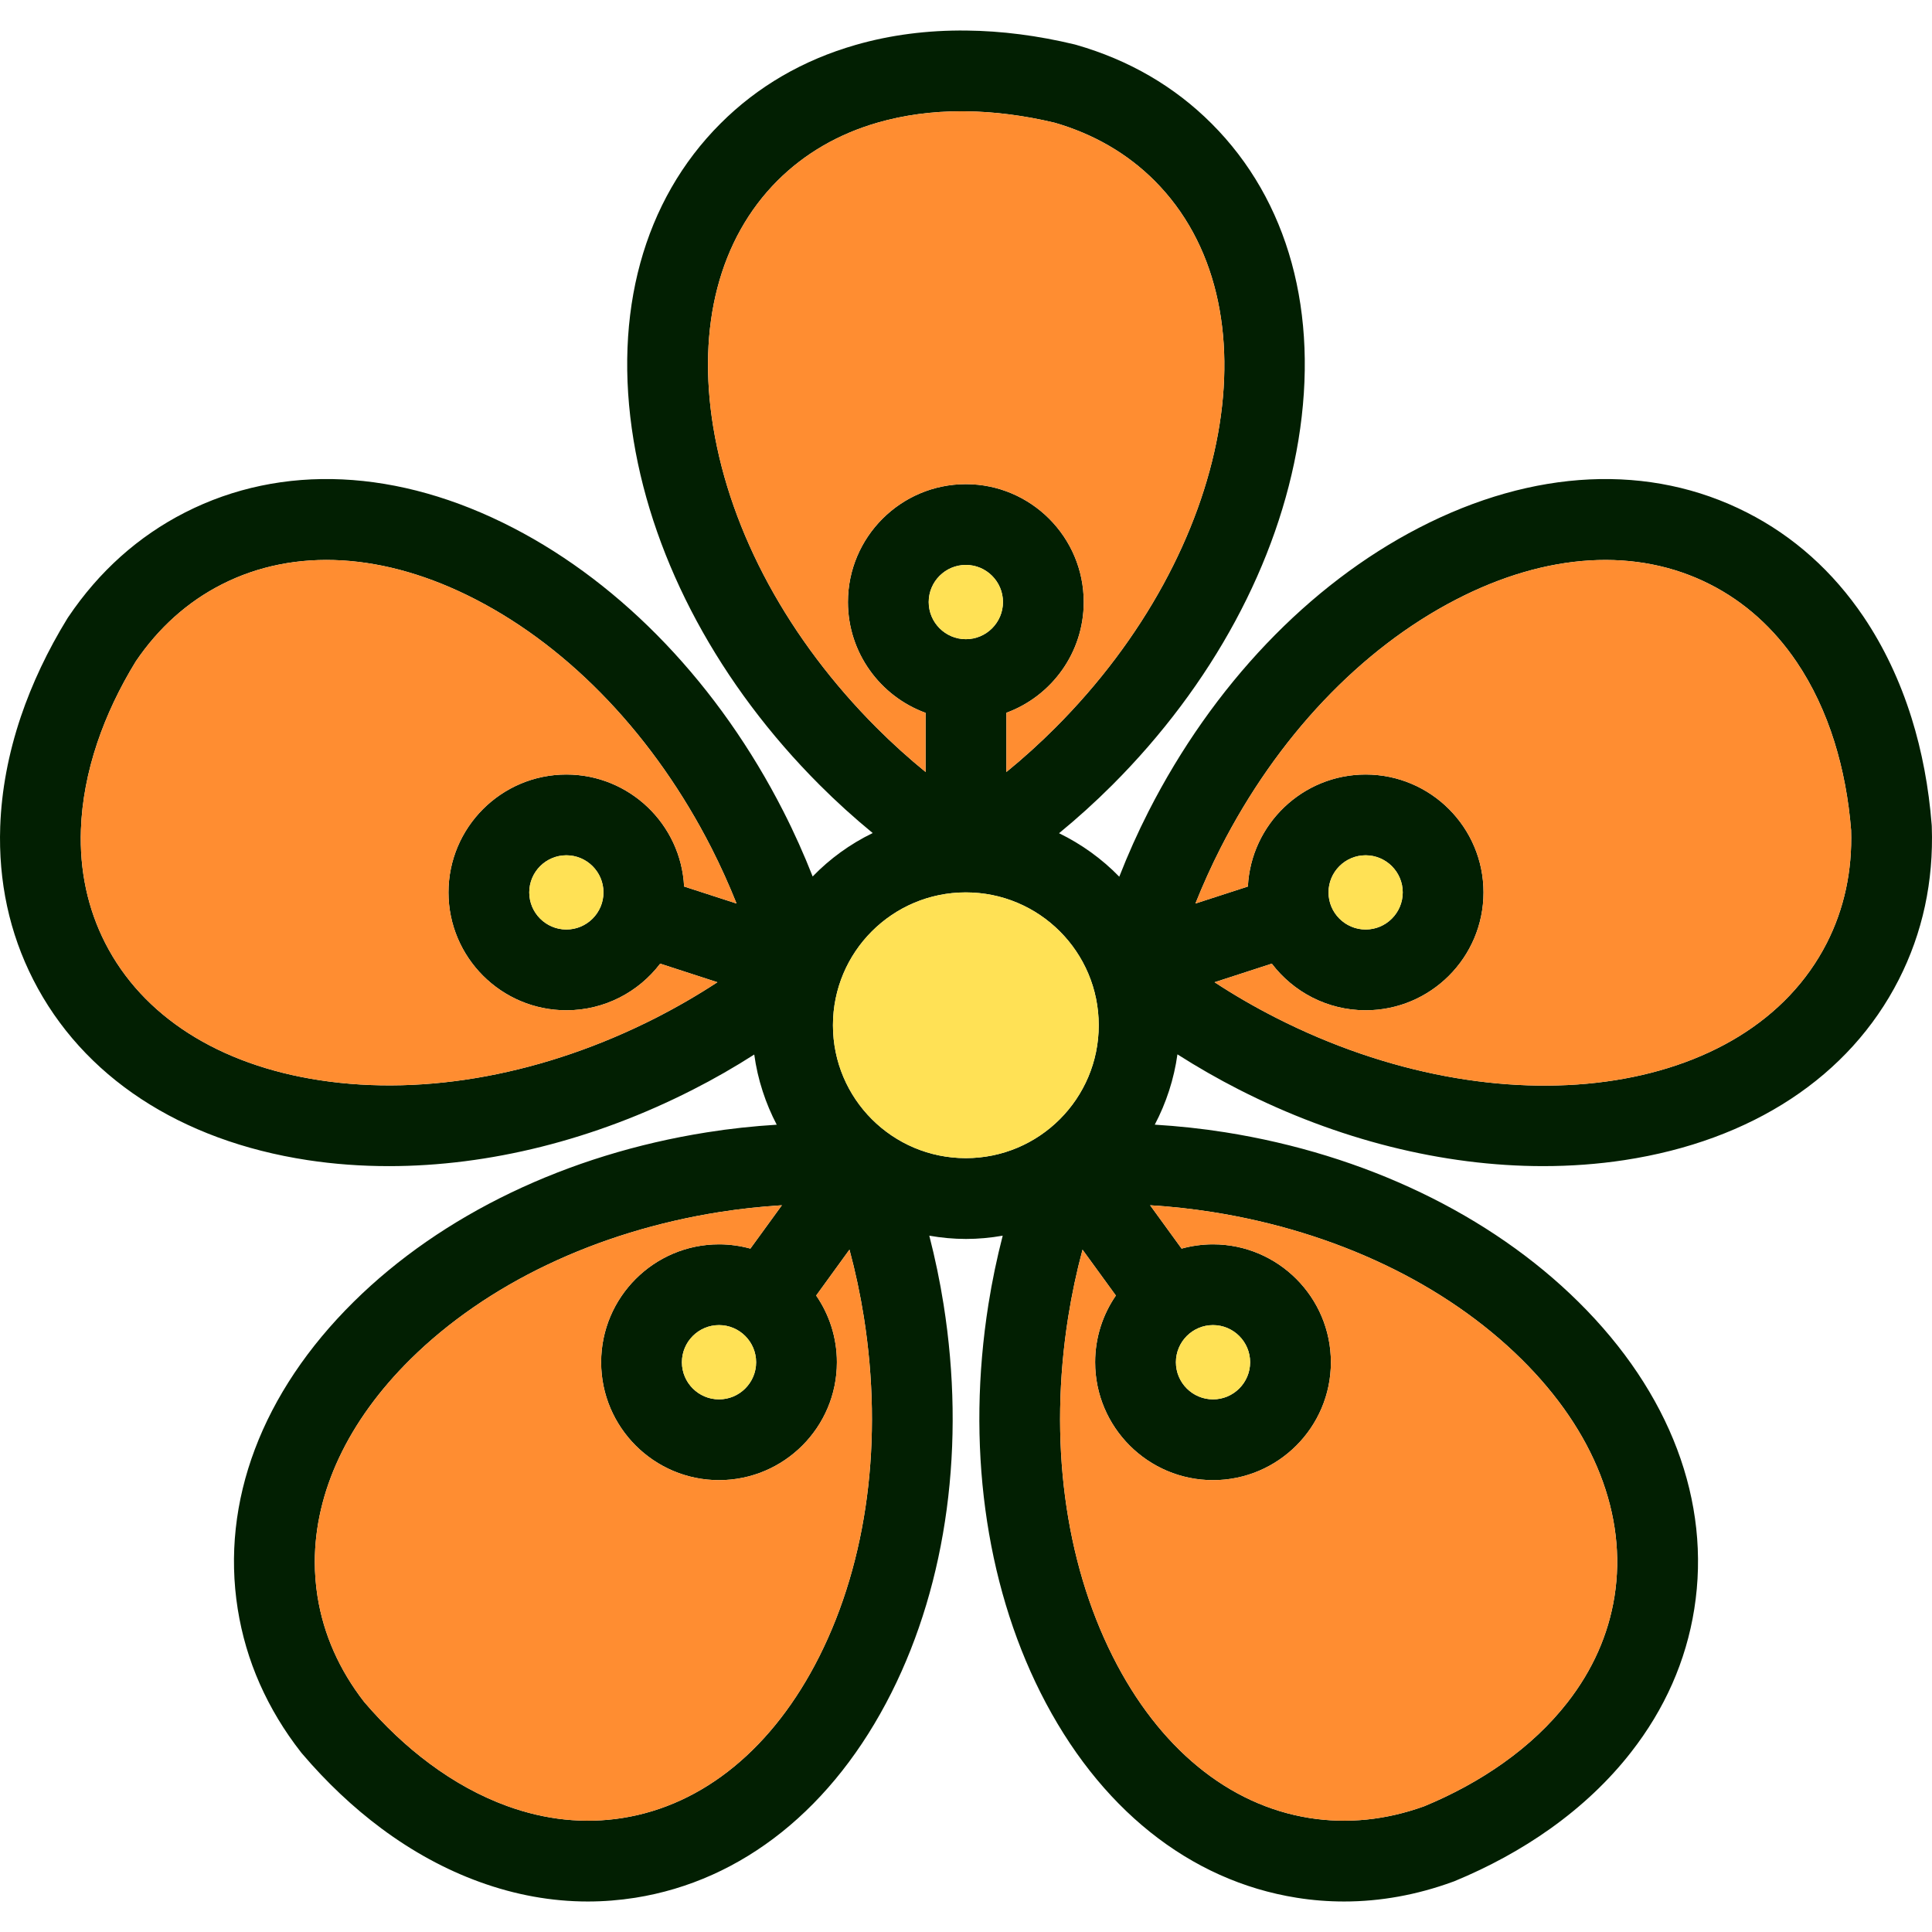
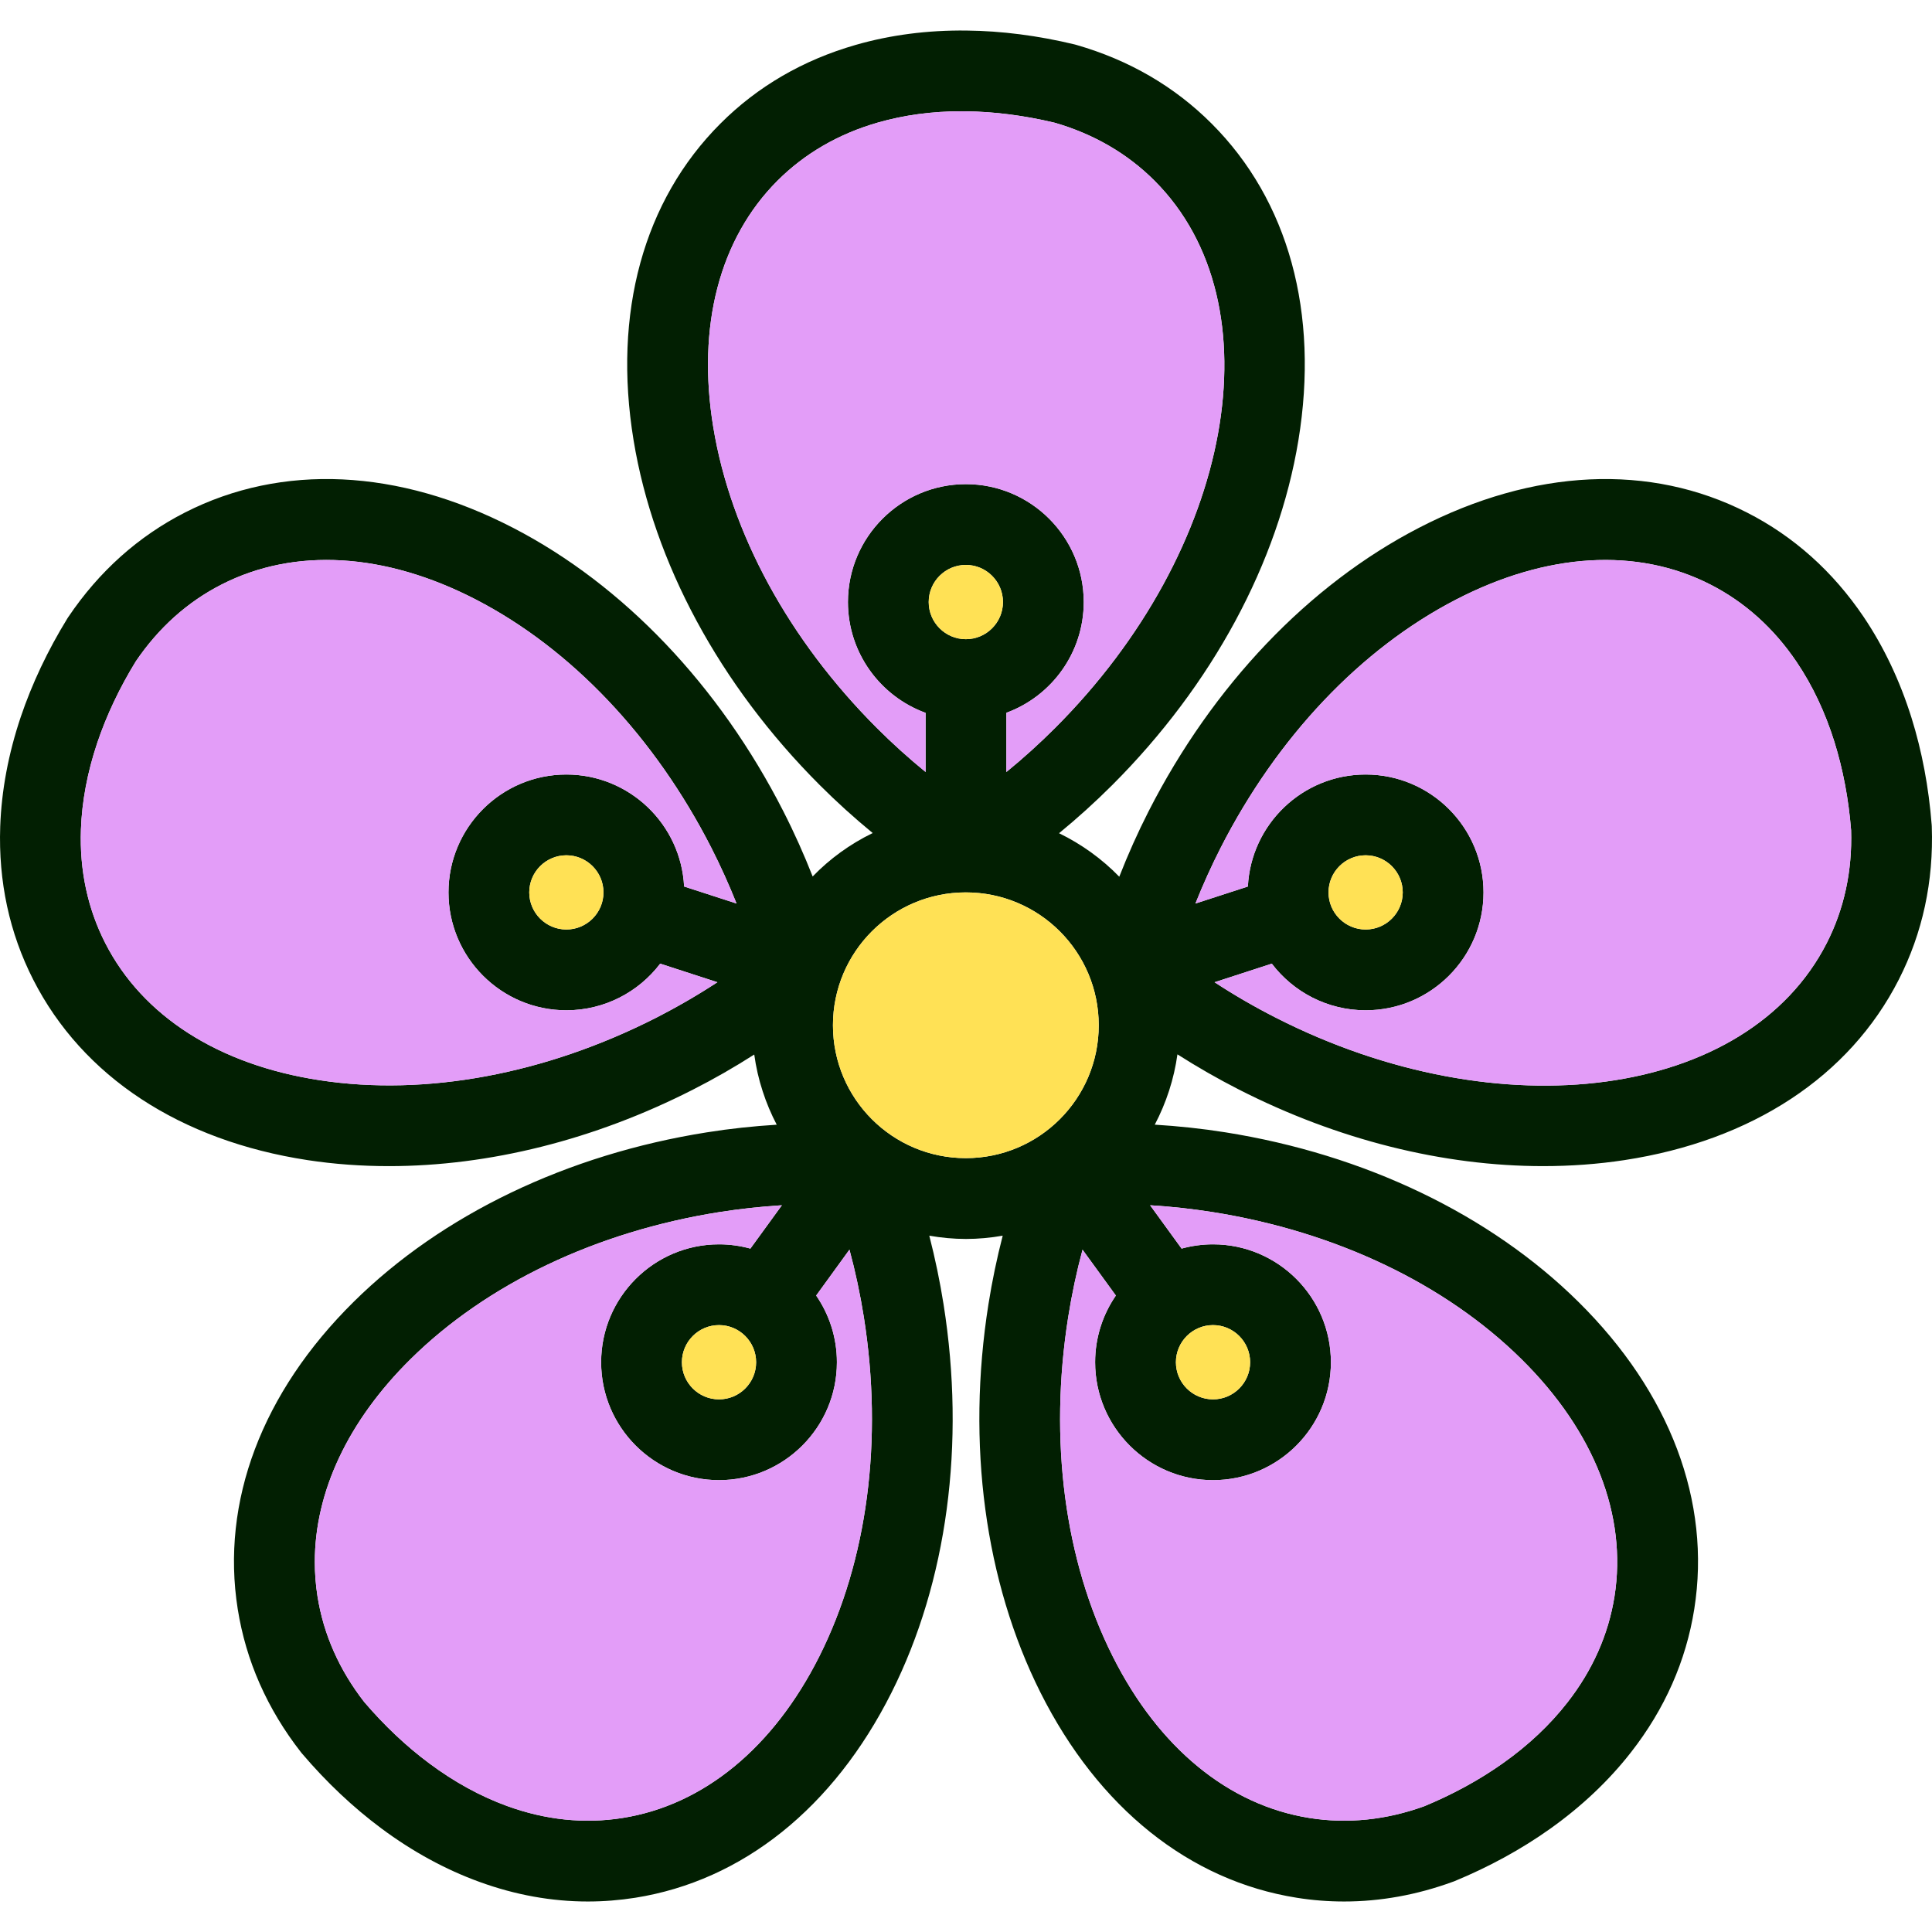
<svg xmlns="http://www.w3.org/2000/svg" height="800px" width="800px" version="1.1" id="Layer_1" viewBox="0 0 511.407 511.407" xml:space="preserve">
  <path style="fill:#021F02;" d="M511.35,218.785c0.511,14.527-2.435,28.162-8.742,40.539c-13.066,25.644-38.864,42.606-72.621,47.761  c-7.02,1.069-14.218,1.592-21.523,1.592c-26.476,0-54.377-6.949-80.485-20.252c-5.618-2.863-11.058-5.986-16.308-9.336  c-0.903,6.533-2.958,12.828-5.998,18.613c6.2,0.38,12.424,1.033,18.636,2.019c36.928,5.856,70.139,21.784,93.491,44.875  c24.29,24.005,35.182,52.892,30.681,81.316c-2.174,13.719-7.804,26.476-16.736,37.902c-5.868,7.531-13.101,14.36-21.475,20.311  c-7.59,5.393-16.106,10.049-25.312,13.85c-0.143,0.048-0.285,0.107-0.428,0.154c-9.502,3.468-19.135,5.203-28.733,5.203  c-4.181,0-8.362-0.321-12.519-0.986c-28.424-4.502-52.524-23.791-67.858-54.318c-14.729-29.338-19.622-65.839-13.778-102.779  c0.974-6.153,2.245-12.21,3.777-18.161c-3.243,0.57-6.497,0.867-9.716,0.867c-3.278,0-6.533-0.309-9.716-0.867  c1.532,5.963,2.803,12.02,3.777,18.173c5.856,36.928,0.962,73.429-13.778,102.768c-15.334,30.526-39.435,49.816-67.858,54.318  c-4.169,0.653-8.338,0.986-12.519,0.986c-9.597,0-19.207-1.734-28.697-5.191c-8.98-3.255-17.71-8.018-25.953-14.147  c-7.471-5.559-14.539-12.222-20.988-19.8c-0.095-0.107-0.19-0.226-0.285-0.344c-4.478-5.725-8.113-11.783-10.916-18.114  c-2.803-6.331-4.751-12.959-5.844-19.824c-4.502-28.424,6.402-57.311,30.692-81.316c23.352-23.091,56.551-39.019,93.491-44.863  c6.165-0.986,12.341-1.639,18.494-2.019c-1.461-2.803-2.72-5.749-3.718-8.849c-1.057-3.219-1.782-6.473-2.233-9.728  c-5.226,3.338-10.631,6.45-16.225,9.289c-26.108,13.315-54.009,20.252-80.485,20.252c-7.305,0-14.503-0.523-21.523-1.592  c-33.757-5.155-59.556-22.117-72.621-47.761c-6.307-12.377-9.241-26.001-8.742-40.504c0.333-9.538,2.162-19.313,5.44-29.053  c2.981-8.813,7.127-17.591,12.341-26.072c0.083-0.131,0.166-0.261,0.249-0.38c8.113-12.044,18.518-21.356,30.894-27.664  c25.644-13.066,56.479-11.628,86.827,4.062c29.172,15.073,54.579,41.727,71.552,75.045c2.886,5.654,5.464,11.427,7.756,17.247  c4.49-4.644,9.847-8.564,15.893-11.498c-4.846-3.979-9.538-8.219-14.04-12.721c-26.44-26.44-43.936-58.843-49.258-91.246  c-5.535-33.709,2.625-63.475,22.984-83.822c9.811-9.823,21.867-16.831,35.812-20.834c9.17-2.637,19.016-3.92,29.315-3.801  c9.312,0.095,18.933,1.342,28.614,3.67c0.143,0.036,0.285,0.083,0.439,0.119c13.957,4.003,26.024,11.011,35.847,20.846  c20.359,20.347,28.507,50.125,22.972,83.822c-5.321,32.403-22.817,64.806-49.258,91.246c-4.525,4.525-9.241,8.778-14.099,12.769  c5.903,2.874,11.308,6.747,15.94,11.51c2.292-5.856,4.87-11.64,7.756-17.306c16.985-33.317,42.392-59.971,71.564-75.045  c30.348-15.691,61.183-17.128,86.827-4.05c12.377,6.295,22.758,15.596,30.883,27.616c5.333,7.911,9.597,16.902,12.674,26.713  c2.779,8.873,4.573,18.423,5.345,28.353C511.338,218.488,511.338,218.642,511.35,218.785z M483.556,249.62  c4.609-9.051,6.77-19.088,6.438-29.861c-0.653-8.243-2.15-16.106-4.419-23.388c-2.447-7.828-5.808-14.93-9.989-21.131  c-6.07-8.98-13.766-15.893-22.865-20.525c-19.349-9.871-43.247-8.445-67.3,3.991c-25.229,13.03-47.369,36.394-62.335,65.756  c-2.459,4.834-4.668,9.74-6.652,14.705l13.885-4.502c0.82-16.487,14.479-29.647,31.168-29.647c17.211,0,31.203,13.992,31.203,31.203  s-13.992,31.203-31.203,31.203c-10.12,0-19.135-4.846-24.837-12.341l-15.144,4.917c5.167,3.385,10.571,6.521,16.178,9.372  C397.132,299.661,462.568,290.812,483.556,249.62z M427.361,422.574c3.397-21.451-5.333-43.734-24.599-62.775  c-20.192-19.967-49.246-33.804-81.803-38.959c-5.511-0.867-11.035-1.473-16.522-1.805l8.338,11.474  c2.649-0.725,5.44-1.128,8.315-1.128c17.199,0,31.203,14.004,31.203,31.215c0,17.199-14.004,31.203-31.203,31.203  c-17.211,0-31.203-14.004-31.203-31.203c0-6.557,2.031-12.638,5.488-17.662l-8.825-12.139c-1.556,5.808-2.827,11.759-3.789,17.805  c-5.155,32.557-0.974,64.461,11.771,89.832c12.151,24.207,30.657,39.399,52.096,42.796c10.025,1.592,20.252,0.546,30.384-3.112  c7.637-3.16,14.657-7.008,20.881-11.427c6.687-4.739,12.401-10.132,16.997-16.023C421.565,442.113,425.758,432.67,427.361,422.574z   M371.31,236.221c0-5.416-4.407-9.823-9.823-9.823c-5.416,0-9.823,4.407-9.823,9.823c0,5.416,4.407,9.823,9.823,9.823  C366.903,246.044,371.31,241.638,371.31,236.221z M330.913,360.595c0-5.428-4.407-9.835-9.823-9.835s-9.823,4.407-9.823,9.835  c0,5.416,4.407,9.823,9.823,9.823S330.913,366.011,330.913,360.595z M279.315,192.665c47.179-47.179,58.974-112.151,26.286-144.839  c-7.174-7.174-16.071-12.341-26.405-15.334c-8.041-1.924-15.988-2.946-23.613-3.029c-0.333-0.012-0.677-0.012-1.021-0.012  c-7.828,0-15.275,1.01-22.152,2.981c-10.429,2.993-19.373,8.172-26.606,15.394c-15.346,15.358-21.392,38.52-16.997,65.245  c4.609,28.02,19.979,56.289,43.283,79.606c4.133,4.133,8.457,8.029,12.923,11.676v-15.655  c-11.973-4.359-20.561-15.869-20.561-29.338c0-17.199,14.004-31.203,31.215-31.203c17.199,0,31.203,14.004,31.203,31.203  c0,13.446-8.54,24.932-20.477,29.315v15.679C270.858,200.707,275.17,196.811,279.315,192.665z M290.837,271.392  c0-19.42-15.75-35.17-35.182-35.17c-19.42,0-35.17,15.75-35.17,35.17c0,19.432,15.75,35.17,35.17,35.17  C275.087,306.562,290.837,290.824,290.837,271.392z M265.49,159.36c0-5.416-4.407-9.823-9.823-9.823  c-5.428,0-9.835,4.407-9.835,9.823c0,5.428,4.407,9.835,9.835,9.835C261.083,169.195,265.49,164.788,265.49,159.36z   M216.885,438.443c12.745-25.383,16.926-57.287,11.771-89.844c-0.962-6.046-2.233-11.997-3.801-17.817l-8.813,12.151  c3.456,5.024,5.488,11.106,5.488,17.662c0,17.199-13.992,31.203-31.203,31.203s-31.203-14.004-31.203-31.203  c0-17.211,13.992-31.215,31.203-31.215c2.874,0,5.654,0.404,8.303,1.128l8.338-11.474c-5.488,0.344-10.999,0.938-16.522,1.805  c-32.557,5.155-61.599,18.993-81.803,38.959c-16.534,16.356-25.312,35.099-25.312,53.652c0,3.053,0.238,6.093,0.713,9.122  c1.592,10.025,5.737,19.42,12.353,27.937c5.369,6.283,11.189,11.771,17.318,16.32c6.58,4.894,13.481,8.671,20.501,11.225  c10.179,3.706,20.466,4.775,30.562,3.171C186.228,477.83,204.722,462.638,216.885,438.443z M200.149,360.595  c0-5.428-4.407-9.835-9.823-9.835s-9.823,4.407-9.823,9.835c0,5.416,4.407,9.823,9.823,9.823S200.149,366.011,200.149,360.595z   M181.085,234.665l13.885,4.502c-1.984-4.953-4.193-9.871-6.652-14.705c-14.966-29.362-37.107-52.714-62.335-65.756  c-24.053-12.436-47.951-13.861-67.3-4.003c-9.051,4.609-16.7,11.462-22.746,20.382c-4.324,7.044-7.744,14.289-10.179,21.511  c-2.613,7.78-4.074,15.501-4.335,22.972c-0.38,10.833,1.782,20.941,6.426,30.051c9.859,19.349,30.027,32.248,56.8,36.323  c28.067,4.288,59.71-1.604,89.072-16.558c5.594-2.863,10.999-5.998,16.178-9.384l-15.144-4.917  c-5.701,7.495-14.717,12.341-24.837,12.341c-17.211,0-31.203-13.992-31.203-31.203s13.992-31.203,31.203-31.203  C166.594,205.018,180.266,218.179,181.085,234.665z M159.741,236.221c0-5.416-4.407-9.823-9.823-9.823s-9.823,4.407-9.823,9.823  c0,5.416,4.407,9.823,9.823,9.823C155.334,246.044,159.741,241.638,159.741,236.221z" />
  <g>
-     <path style="fill:#ff8d31;" d="M489.994,219.759c0.333,10.773-1.829,20.81-6.438,29.861   c-20.988,41.193-86.424,50.042-145.872,19.753c-5.606-2.851-11.011-5.986-16.178-9.372l15.144-4.917   c5.701,7.495,14.717,12.341,24.837,12.341c17.211,0,31.203-13.992,31.203-31.203s-13.992-31.203-31.203-31.203   c-16.688,0-30.348,13.161-31.168,29.647l-13.885,4.502c1.984-4.965,4.193-9.871,6.652-14.705   c14.966-29.362,37.107-52.726,62.335-65.756c24.053-12.436,47.951-13.861,67.3-3.991c9.098,4.632,16.795,11.545,22.865,20.525   c4.181,6.2,7.542,13.303,9.989,21.131C487.844,203.652,489.34,211.515,489.994,219.759z" />
-     <path style="fill:#ff8d31;" d="M402.762,359.799c19.266,19.04,27.996,41.323,24.599,62.775   c-1.604,10.096-5.796,19.539-12.472,28.091c-4.597,5.891-10.31,11.284-16.997,16.023c-6.224,4.419-13.244,8.267-20.881,11.427   c-10.132,3.658-20.359,4.704-30.384,3.112c-21.44-3.397-39.945-18.589-52.096-42.796c-12.745-25.371-16.926-57.275-11.771-89.832   c0.962-6.046,2.233-11.997,3.789-17.805l8.825,12.139c-3.456,5.024-5.488,11.106-5.488,17.662   c0,17.199,13.992,31.203,31.203,31.203c17.199,0,31.203-14.004,31.203-31.203c0-17.211-14.004-31.215-31.203-31.215   c-2.874,0-5.666,0.404-8.315,1.128l-8.338-11.474c5.488,0.333,11.011,0.938,16.522,1.805   C353.517,325.995,382.57,339.832,402.762,359.799z" />
+     <path style="fill:#e39df8;" d="M489.994,219.759c0.333,10.773-1.829,20.81-6.438,29.861   c-20.988,41.193-86.424,50.042-145.872,19.753c-5.606-2.851-11.011-5.986-16.178-9.372l15.144-4.917   c5.701,7.495,14.717,12.341,24.837,12.341c17.211,0,31.203-13.992,31.203-31.203s-13.992-31.203-31.203-31.203   c-16.688,0-30.348,13.161-31.168,29.647l-13.885,4.502c1.984-4.965,4.193-9.871,6.652-14.705   c14.966-29.362,37.107-52.726,62.335-65.756c24.053-12.436,47.951-13.861,67.3-3.991c9.098,4.632,16.795,11.545,22.865,20.525   c4.181,6.2,7.542,13.303,9.989,21.131C487.844,203.652,489.34,211.515,489.994,219.759z" />
+     <path style="fill:#e39df8;" d="M402.762,359.799c19.266,19.04,27.996,41.323,24.599,62.775   c-1.604,10.096-5.796,19.539-12.472,28.091c-4.597,5.891-10.31,11.284-16.997,16.023c-6.224,4.419-13.244,8.267-20.881,11.427   c-10.132,3.658-20.359,4.704-30.384,3.112c-21.44-3.397-39.945-18.589-52.096-42.796c-12.745-25.371-16.926-57.275-11.771-89.832   c0.962-6.046,2.233-11.997,3.789-17.805l8.825,12.139c-3.456,5.024-5.488,11.106-5.488,17.662   c0,17.199,13.992,31.203,31.203,31.203c17.199,0,31.203-14.004,31.203-31.203c0-17.211-14.004-31.215-31.203-31.215   c-2.874,0-5.666,0.404-8.315,1.128l-8.338-11.474c5.488,0.333,11.011,0.938,16.522,1.805   C353.517,325.995,382.57,339.832,402.762,359.799z" />
  </g>
  <g>
    <path style="fill:#FFE155;" d="M361.487,226.398c5.416,0,9.823,4.407,9.823,9.823c0,5.416-4.407,9.823-9.823,9.823   c-5.416,0-9.823-4.407-9.823-9.823C351.664,230.805,356.07,226.398,361.487,226.398z" />
    <path style="fill:#FFE155;" d="M321.09,350.76c5.416,0,9.823,4.407,9.823,9.835c0,5.416-4.407,9.823-9.823,9.823   s-9.823-4.407-9.823-9.823C311.267,355.167,315.674,350.76,321.09,350.76z" />
  </g>
-   <path style="fill:#ff8d31;" d="M305.601,47.826c32.688,32.688,20.893,97.66-26.286,144.839c-4.145,4.145-8.457,8.041-12.923,11.688  v-15.679c11.937-4.383,20.477-15.869,20.477-29.315c0-17.199-14.004-31.203-31.203-31.203c-17.211,0-31.215,14.004-31.215,31.203  c0,13.47,8.588,24.979,20.561,29.338v15.655c-4.466-3.647-8.79-7.542-12.923-11.676c-23.304-23.316-38.674-51.586-43.283-79.606  c-4.395-26.725,1.651-49.887,16.997-65.245c7.234-7.222,16.178-12.401,26.606-15.394c6.877-1.972,14.325-2.981,22.152-2.981  c0.344,0,0.689,0,1.021,0.012c7.626,0.083,15.572,1.105,23.613,3.029C289.53,35.485,298.427,40.652,305.601,47.826z" />
+   <path style="fill:#e39df8;" d="M305.601,47.826c32.688,32.688,20.893,97.66-26.286,144.839c-4.145,4.145-8.457,8.041-12.923,11.688  v-15.679c11.937-4.383,20.477-15.869,20.477-29.315c0-17.199-14.004-31.203-31.203-31.203c-17.211,0-31.215,14.004-31.215,31.203  c0,13.47,8.588,24.979,20.561,29.338v15.655c-4.466-3.647-8.79-7.542-12.923-11.676c-23.304-23.316-38.674-51.586-43.283-79.606  c-4.395-26.725,1.651-49.887,16.997-65.245c7.234-7.222,16.178-12.401,26.606-15.394c6.877-1.972,14.325-2.981,22.152-2.981  c0.344,0,0.689,0,1.021,0.012c7.626,0.083,15.572,1.105,23.613,3.029C289.53,35.485,298.427,40.652,305.601,47.826z" />
  <g>
    <path style="fill:#FFE155;" d="M255.655,236.221c19.432,0,35.182,15.75,35.182,35.17c0,19.432-15.75,35.17-35.182,35.17   c-19.42,0-35.17-15.738-35.17-35.17C220.484,251.972,236.234,236.221,255.655,236.221z" />
    <path style="fill:#FFE155;" d="M255.667,149.537c5.416,0,9.823,4.407,9.823,9.823c0,5.428-4.407,9.835-9.823,9.835   c-5.428,0-9.835-4.407-9.835-9.835C245.832,153.943,250.238,149.537,255.667,149.537z" />
  </g>
-   <path style="fill:#ff8d31;" d="M228.656,348.598c5.155,32.557,0.974,64.461-11.771,89.844  c-12.163,24.195-30.657,39.387-52.108,42.784c-10.096,1.604-20.382,0.535-30.562-3.171c-7.02-2.554-13.921-6.331-20.501-11.225  c-6.129-4.549-11.949-10.037-17.318-16.32c-6.616-8.516-10.761-17.912-12.353-27.937c-0.475-3.029-0.713-6.07-0.713-9.122  c0-18.553,8.778-37.297,25.312-53.652c20.204-19.967,49.246-33.804,81.803-38.959c5.523-0.867,11.035-1.461,16.522-1.805  l-8.338,11.474c-2.649-0.725-5.428-1.128-8.303-1.128c-17.211,0-31.203,14.004-31.203,31.215c0,17.199,13.992,31.203,31.203,31.203  s31.203-14.004,31.203-31.203c0-6.557-2.031-12.638-5.488-17.662l8.813-12.151C226.423,336.602,227.694,342.552,228.656,348.598z" />
+   <path style="fill:#e39df8;" d="M228.656,348.598c5.155,32.557,0.974,64.461-11.771,89.844  c-12.163,24.195-30.657,39.387-52.108,42.784c-10.096,1.604-20.382,0.535-30.562-3.171c-7.02-2.554-13.921-6.331-20.501-11.225  c-6.129-4.549-11.949-10.037-17.318-16.32c-6.616-8.516-10.761-17.912-12.353-27.937c-0.475-3.029-0.713-6.07-0.713-9.122  c0-18.553,8.778-37.297,25.312-53.652c20.204-19.967,49.246-33.804,81.803-38.959c5.523-0.867,11.035-1.461,16.522-1.805  l-8.338,11.474c-2.649-0.725-5.428-1.128-8.303-1.128c-17.211,0-31.203,14.004-31.203,31.215c0,17.199,13.992,31.203,31.203,31.203  s31.203-14.004,31.203-31.203c0-6.557-2.031-12.638-5.488-17.662l8.813-12.151C226.423,336.602,227.694,342.552,228.656,348.598z" />
  <path style="fill:#FFE155;" d="M190.326,350.76c5.416,0,9.823,4.407,9.823,9.835c0,5.416-4.407,9.823-9.823,9.823  s-9.823-4.407-9.823-9.823C180.503,355.167,184.91,350.76,190.326,350.76z" />
-   <path style="fill:#ff8d31;" d="M194.971,239.167l-13.885-4.502c-0.82-16.487-14.491-29.647-31.168-29.647  c-17.211,0-31.203,13.992-31.203,31.203s13.992,31.203,31.203,31.203c10.12,0,19.135-4.846,24.837-12.341l15.144,4.917  c-5.179,3.385-10.583,6.521-16.178,9.384c-29.362,14.954-61.005,20.846-89.072,16.558c-26.773-4.074-46.941-16.973-56.8-36.323  c-4.644-9.11-6.806-19.218-6.426-30.051c0.261-7.471,1.722-15.192,4.335-22.972c2.435-7.222,5.856-14.467,10.179-21.511  c6.046-8.92,13.695-15.774,22.746-20.382c19.349-9.859,43.247-8.433,67.3,4.003c25.229,13.042,47.369,36.394,62.335,65.756  C190.778,229.297,192.987,234.214,194.971,239.167z" />
+   <path style="fill:#e39df8;" d="M194.971,239.167l-13.885-4.502c-0.82-16.487-14.491-29.647-31.168-29.647  c-17.211,0-31.203,13.992-31.203,31.203s13.992,31.203,31.203,31.203c10.12,0,19.135-4.846,24.837-12.341l15.144,4.917  c-5.179,3.385-10.583,6.521-16.178,9.384c-29.362,14.954-61.005,20.846-89.072,16.558c-26.773-4.074-46.941-16.973-56.8-36.323  c-4.644-9.11-6.806-19.218-6.426-30.051c0.261-7.471,1.722-15.192,4.335-22.972c2.435-7.222,5.856-14.467,10.179-21.511  c6.046-8.92,13.695-15.774,22.746-20.382c19.349-9.859,43.247-8.433,67.3,4.003c25.229,13.042,47.369,36.394,62.335,65.756  C190.778,229.297,192.987,234.214,194.971,239.167z" />
  <path style="fill:#FFE155;" d="M149.918,226.398c5.416,0,9.823,4.407,9.823,9.823c0,5.416-4.407,9.823-9.823,9.823  s-9.823-4.407-9.823-9.823C140.095,230.805,144.501,226.398,149.918,226.398z" />
</svg>
